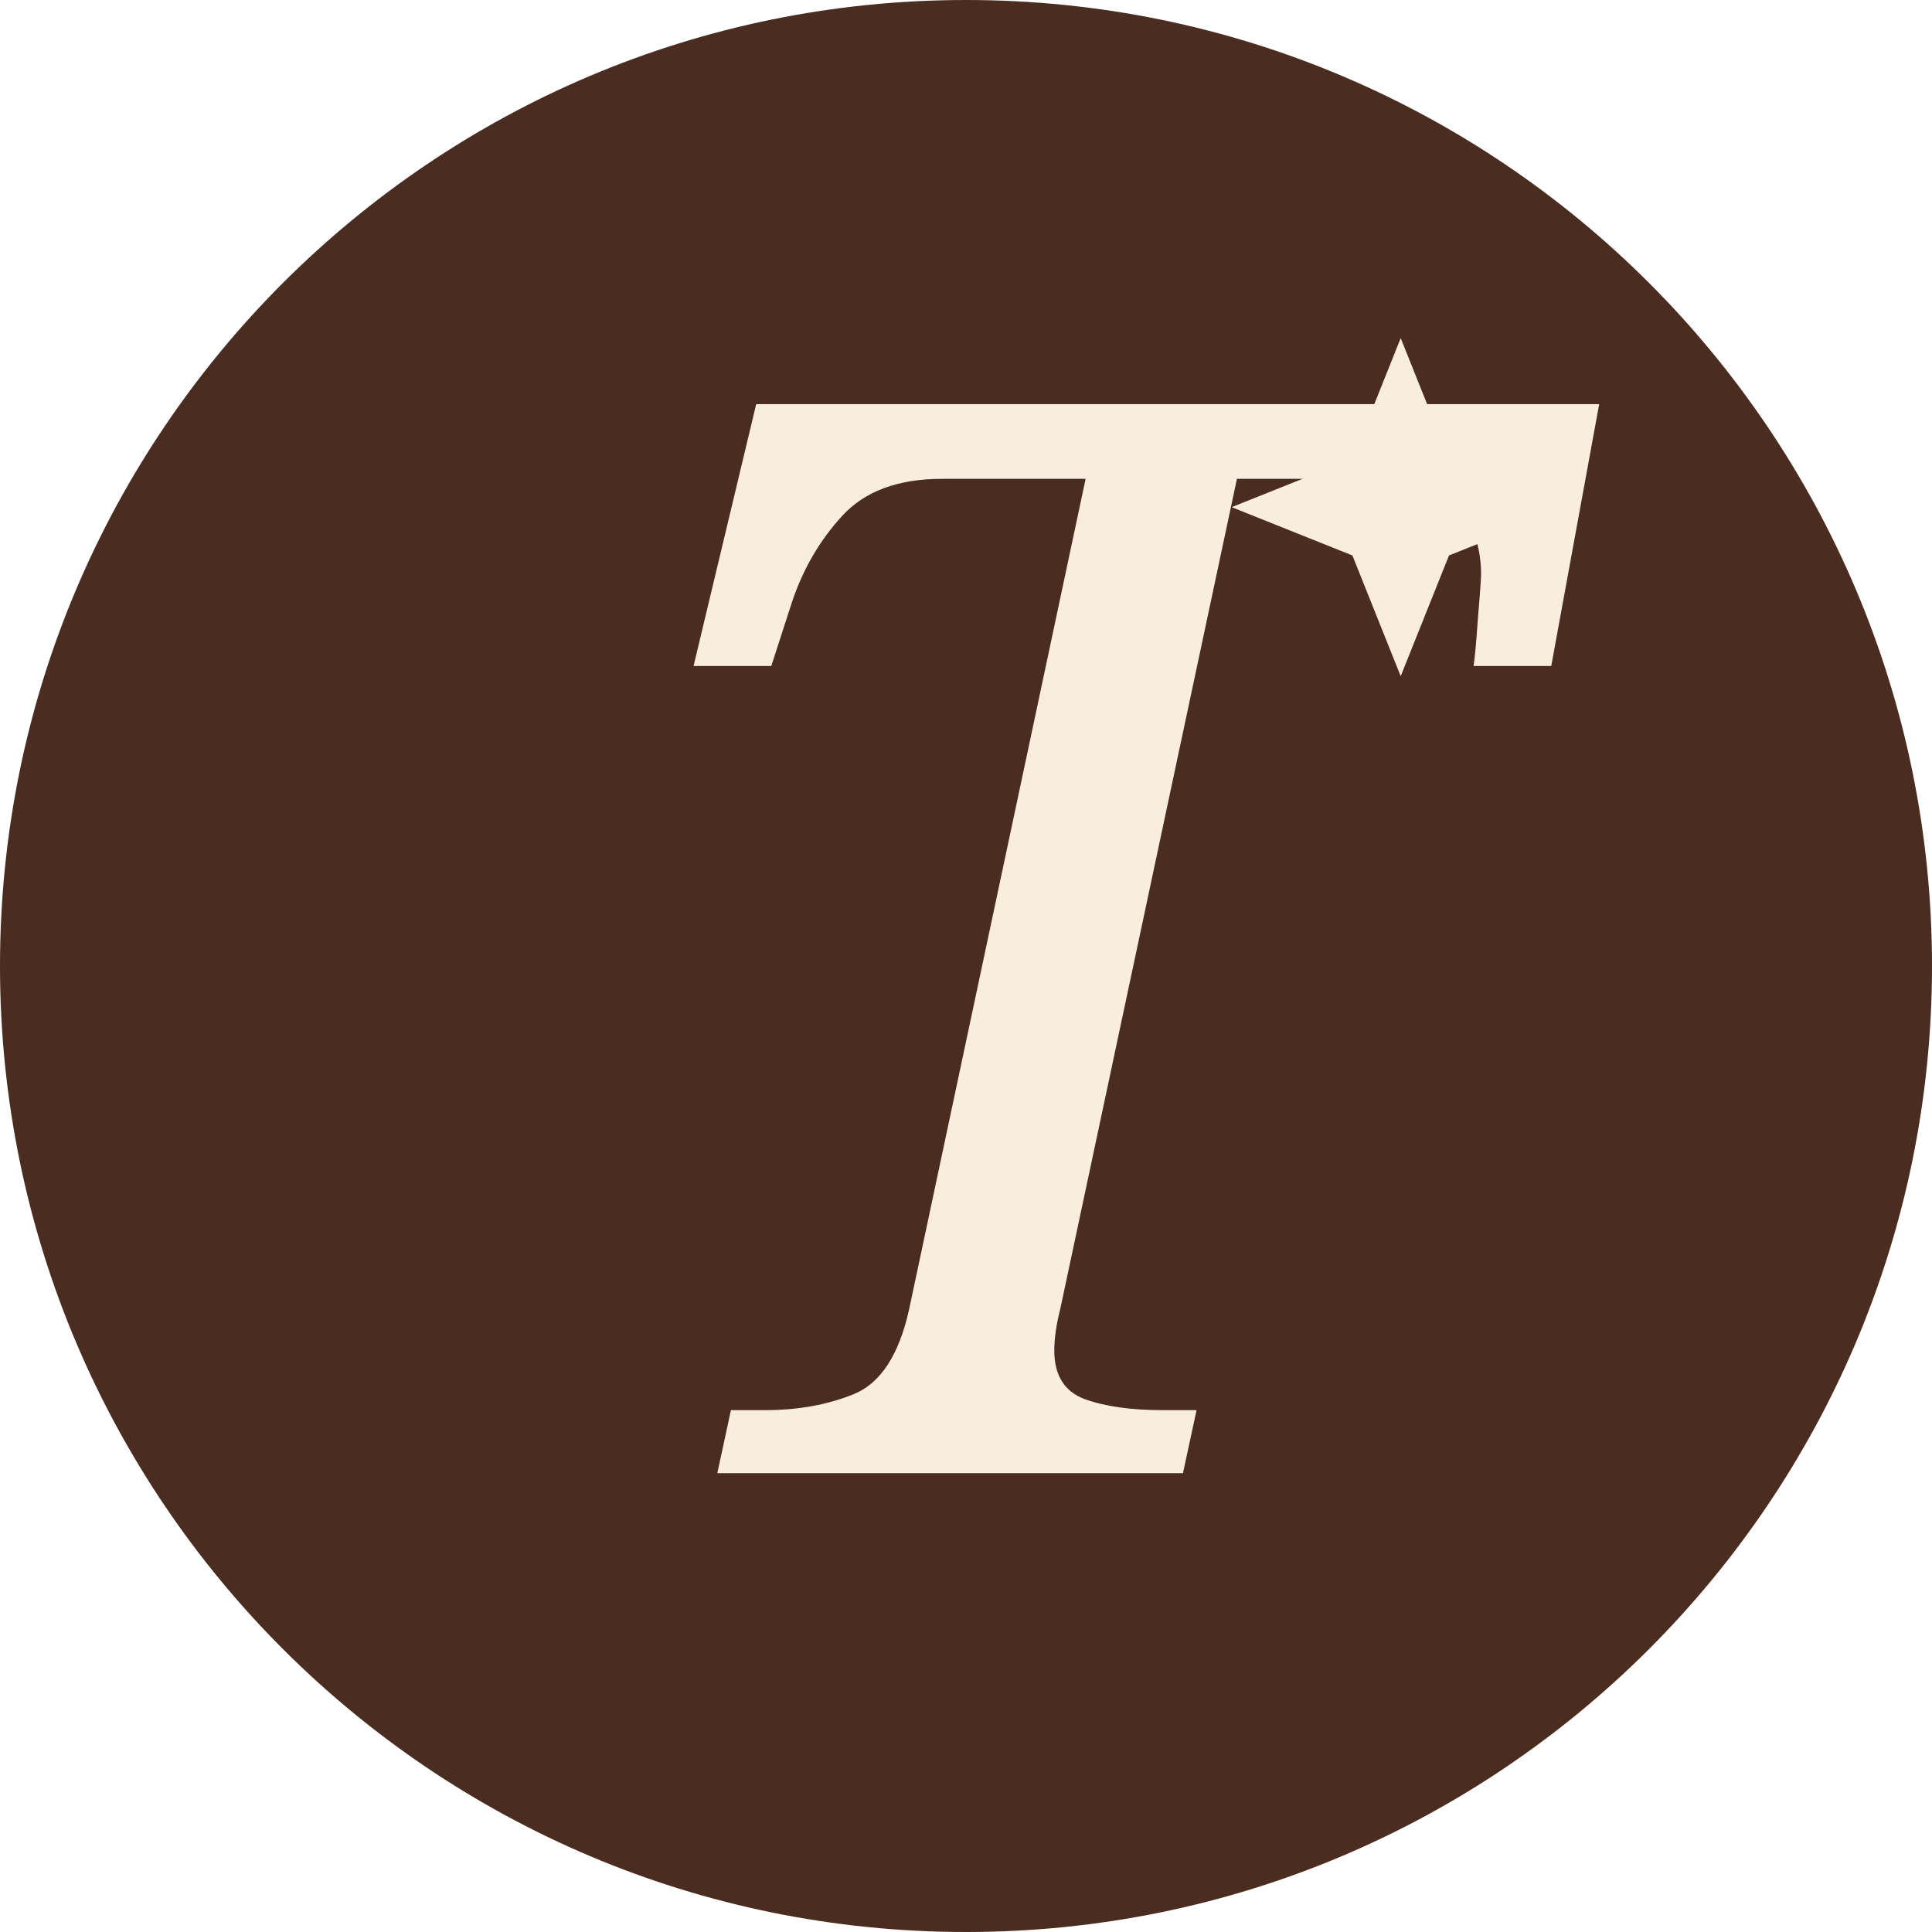
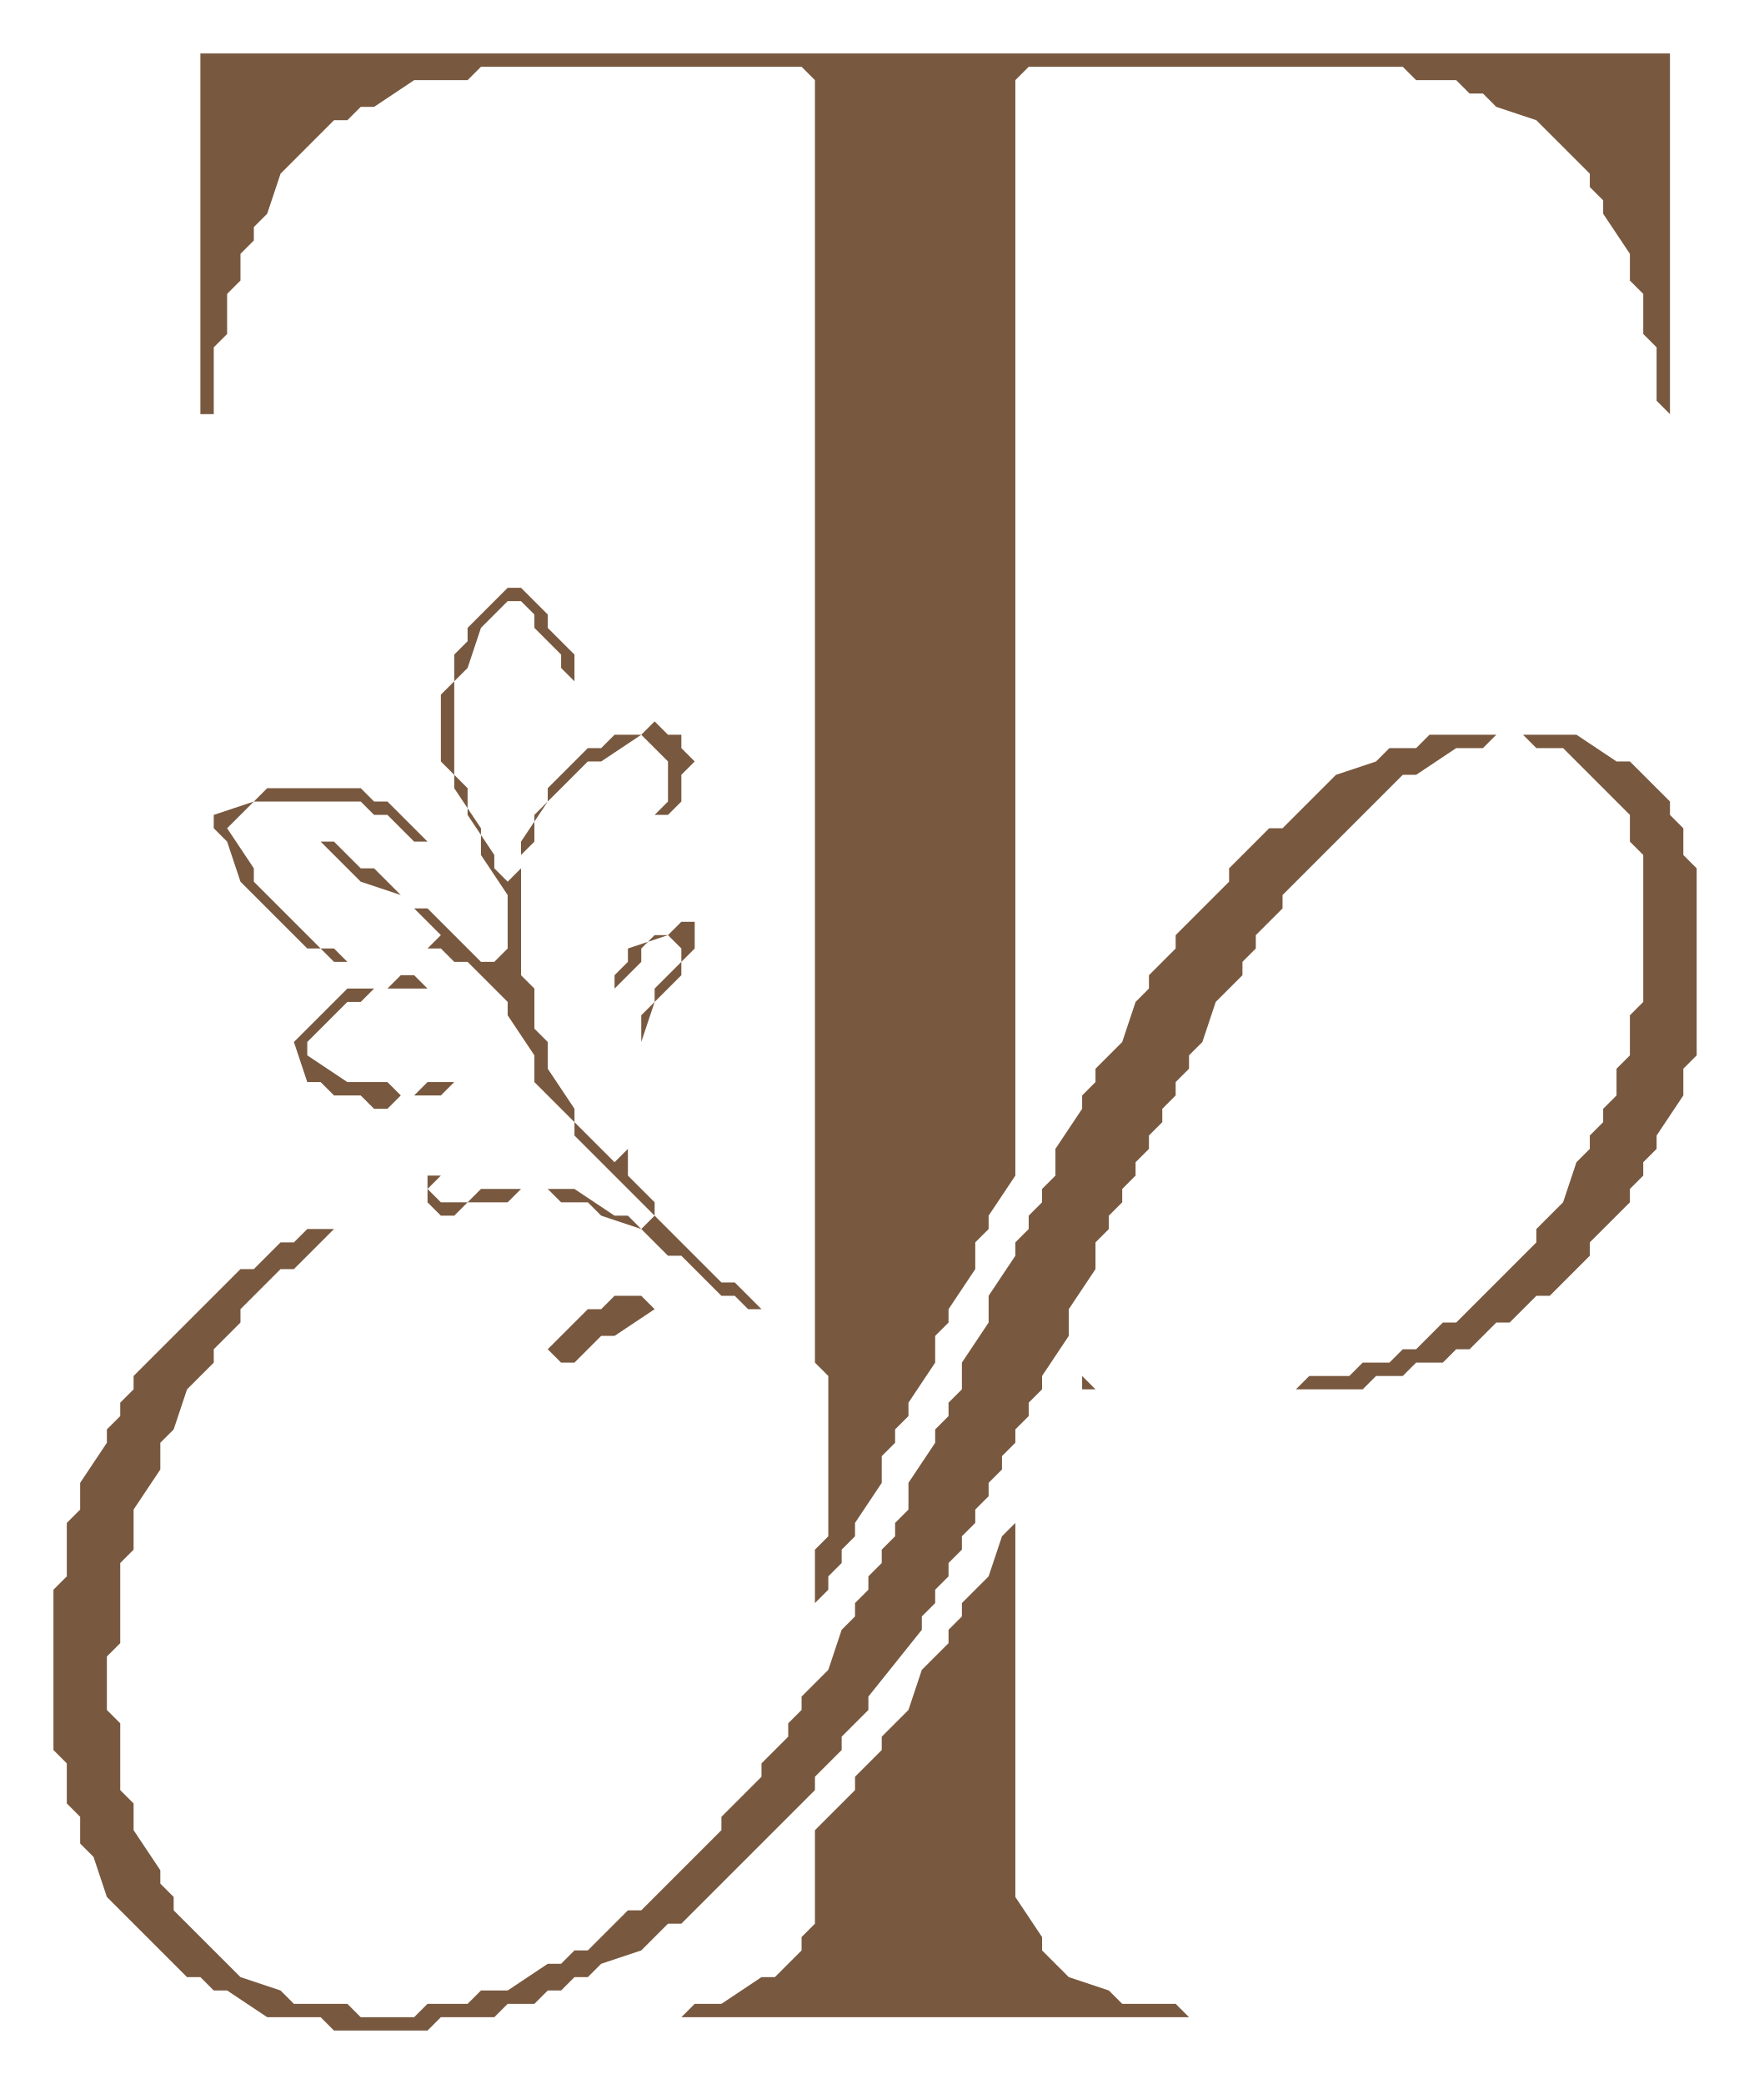
- <svg xmlns="http://www.w3.org/2000/svg" viewBox="0 0 80 80">
-   <rect width="80" height="80" rx="40" fill="#4a2c20" />
-   <text x="24" y="61" font-family="Georgia,serif" font-style="italic" font-size="62" fill="#f8eddf">T</text>
-   <path d="m58 14 2 5 5 2-5 2-2 5-2-5-5-2 5-2z" fill="#f8eddf" />
+ <svg xmlns="http://www.w3.org/2000/svg" viewBox="0 0 132 156" fill="#78583f">
+   <path fill-rule="evenodd" d="M76,113L76,114L75,115L74,118L72,120L72,121L71,122L71,123L69,125L68,128L66,130L66,131L64,133L64,134L61,137L61,144L60,145L60,146L58,148L57,148L54,150L52,150L51,151L49,151L90,151L89,151L88,150L84,150L83,149L80,148L78,146L78,145L76,142ZM49,98L48,97L46,97L45,98L44,98L41,101L42,102L43,102L45,100L46,100ZM35,81L32,81L31,82L30,82L29,81L26,81L23,79L23,78L26,75L27,75L28,74L32,74L31,73L30,73L29,74L26,74L22,78L23,81L24,81L25,82L27,82L28,83L29,83L30,82L33,82L34,81ZM16,61L16,62L17,63L18,66L23,71L24,71L25,72L26,72L25,71L24,71L19,66L19,65L17,62L19,60L27,60L28,61L29,61L31,63L32,63L34,65L29,60L28,60L27,59L20,59L19,60ZM125,60L122,57L121,57L118,55L107,55L106,56L104,56L103,57L100,58L96,62L95,62L92,65L92,66L88,70L88,71L86,73L86,74L85,75L84,78L82,80L82,81L81,82L81,83L79,86L79,88L78,89L78,90L77,91L77,92L76,93L76,94L74,97L74,99L72,102L72,104L71,105L71,106L70,107L70,108L68,111L68,113L67,114L67,115L66,116L66,117L65,118L65,119L64,120L64,121L63,122L62,125L60,127L60,128L59,129L59,130L57,132L57,133L54,136L54,137L48,143L47,143L44,146L43,146L42,147L41,147L38,149L36,149L35,150L32,150L31,151L27,151L26,150L22,150L21,149L18,148L13,143L13,142L12,141L12,140L10,137L10,135L9,134L9,129L8,128L8,124L9,123L9,117L10,116L10,113L12,110L12,108L13,107L14,104L16,102L16,101L18,99L18,98L21,95L22,95L25,92L23,92L22,93L21,93L19,95L18,95L10,103L10,104L9,105L9,106L8,107L8,108L6,111L6,113L5,114L5,118L4,119L4,131L5,132L5,135L6,136L6,138L7,139L8,142L14,148L15,148L16,149L17,149L20,151L24,151L25,152L32,152L33,151L37,151L38,150L40,150L41,149L42,149L43,148L44,148L45,147L48,146L50,144L51,144L61,134L61,133L63,131L63,130L65,128L65,127L69,122L69,121L70,120L70,119L71,118L71,117L72,116L72,115L73,114L73,113L74,112L74,111L75,110L75,109L76,108L76,107L77,106L77,105L78,104L78,103L80,100L80,98L82,95L82,93L83,92L83,91L84,90L84,89L85,88L85,87L86,86L86,85L87,84L87,83L88,82L88,81L89,80L89,79L90,78L91,75L93,73L93,72L94,71L94,70L96,68L96,67L105,58L106,58L109,56L111,56L112,55L114,55L115,56L117,56L122,61L122,63L123,64L123,75L122,76L122,79L121,80L121,82L120,83L120,84L119,85L119,86L118,87L117,90L115,92L115,93L109,99L108,99L106,101L105,101L104,102L102,102L101,103L98,103L97,104L82,104L81,103L81,104L102,104L103,103L105,103L106,102L108,102L109,101L110,101L112,99L113,99L115,97L116,97L119,94L119,93L122,90L122,89L123,88L123,87L124,86L124,85L126,82L126,80L127,79L127,65L126,64L126,62L125,61ZM38,44L35,47L35,48L34,49L34,51L33,52L33,57L34,58L34,59L36,62L36,64L38,67L38,71L37,72L36,72L32,68L31,68L28,65L27,65L25,63L24,63L23,62L27,66L30,67L33,70L32,71L30,71L33,71L34,72L35,72L38,75L38,76L40,79L40,81L43,84L43,85L48,90L47,91L46,91L43,89L36,89L35,90L33,90L32,89L34,87L40,87L34,87L33,88L32,88L32,90L33,91L34,91L35,90L38,90L39,89L41,89L42,90L44,90L45,91L48,92L50,94L51,94L54,97L55,97L56,98L58,98L59,99L58,98L57,98L55,96L54,96L49,91L49,90L47,88L47,79L48,78L49,75L51,73L51,72L52,71L52,69L51,69L50,70L47,71L47,72L46,73L46,77L46,74L48,72L48,71L49,70L50,70L51,71L51,72L49,74L49,75L48,76L48,78L47,79L47,86L46,87L43,84L43,83L41,80L41,78L40,77L40,74L39,73L39,64L40,63L40,61L44,57L45,57L48,55L50,57L50,60L49,61L50,61L51,60L51,58L52,57L51,56L51,55L50,55L49,54L48,55L46,55L45,56L44,56L41,59L41,60L39,63L39,65L38,66L37,65L37,64L35,61L35,59L34,58L34,51L35,50L36,47L38,45L39,45L40,46L40,47L42,49L42,50L43,51L43,53L42,54L43,53L43,49L41,47L41,46L39,44ZM47,91L48,90L49,91L48,92ZM125,4L15,4L15,31L16,31L16,26L17,25L17,22L18,21L18,19L19,18L19,17L20,16L21,13L25,9L26,9L27,8L28,8L31,6L35,6L36,5L60,5L61,6L61,102L62,103L62,115L61,116L61,120L62,119L62,118L63,117L63,116L64,115L64,114L66,111L66,109L67,108L67,107L68,106L68,105L70,102L70,100L71,99L71,98L73,95L73,93L74,92L74,91L76,88L76,6L77,5L105,5L106,6L109,6L110,7L111,7L112,8L115,9L119,13L119,14L120,15L120,16L122,19L122,21L123,22L123,25L124,26L124,30L125,31Z" />
</svg>
